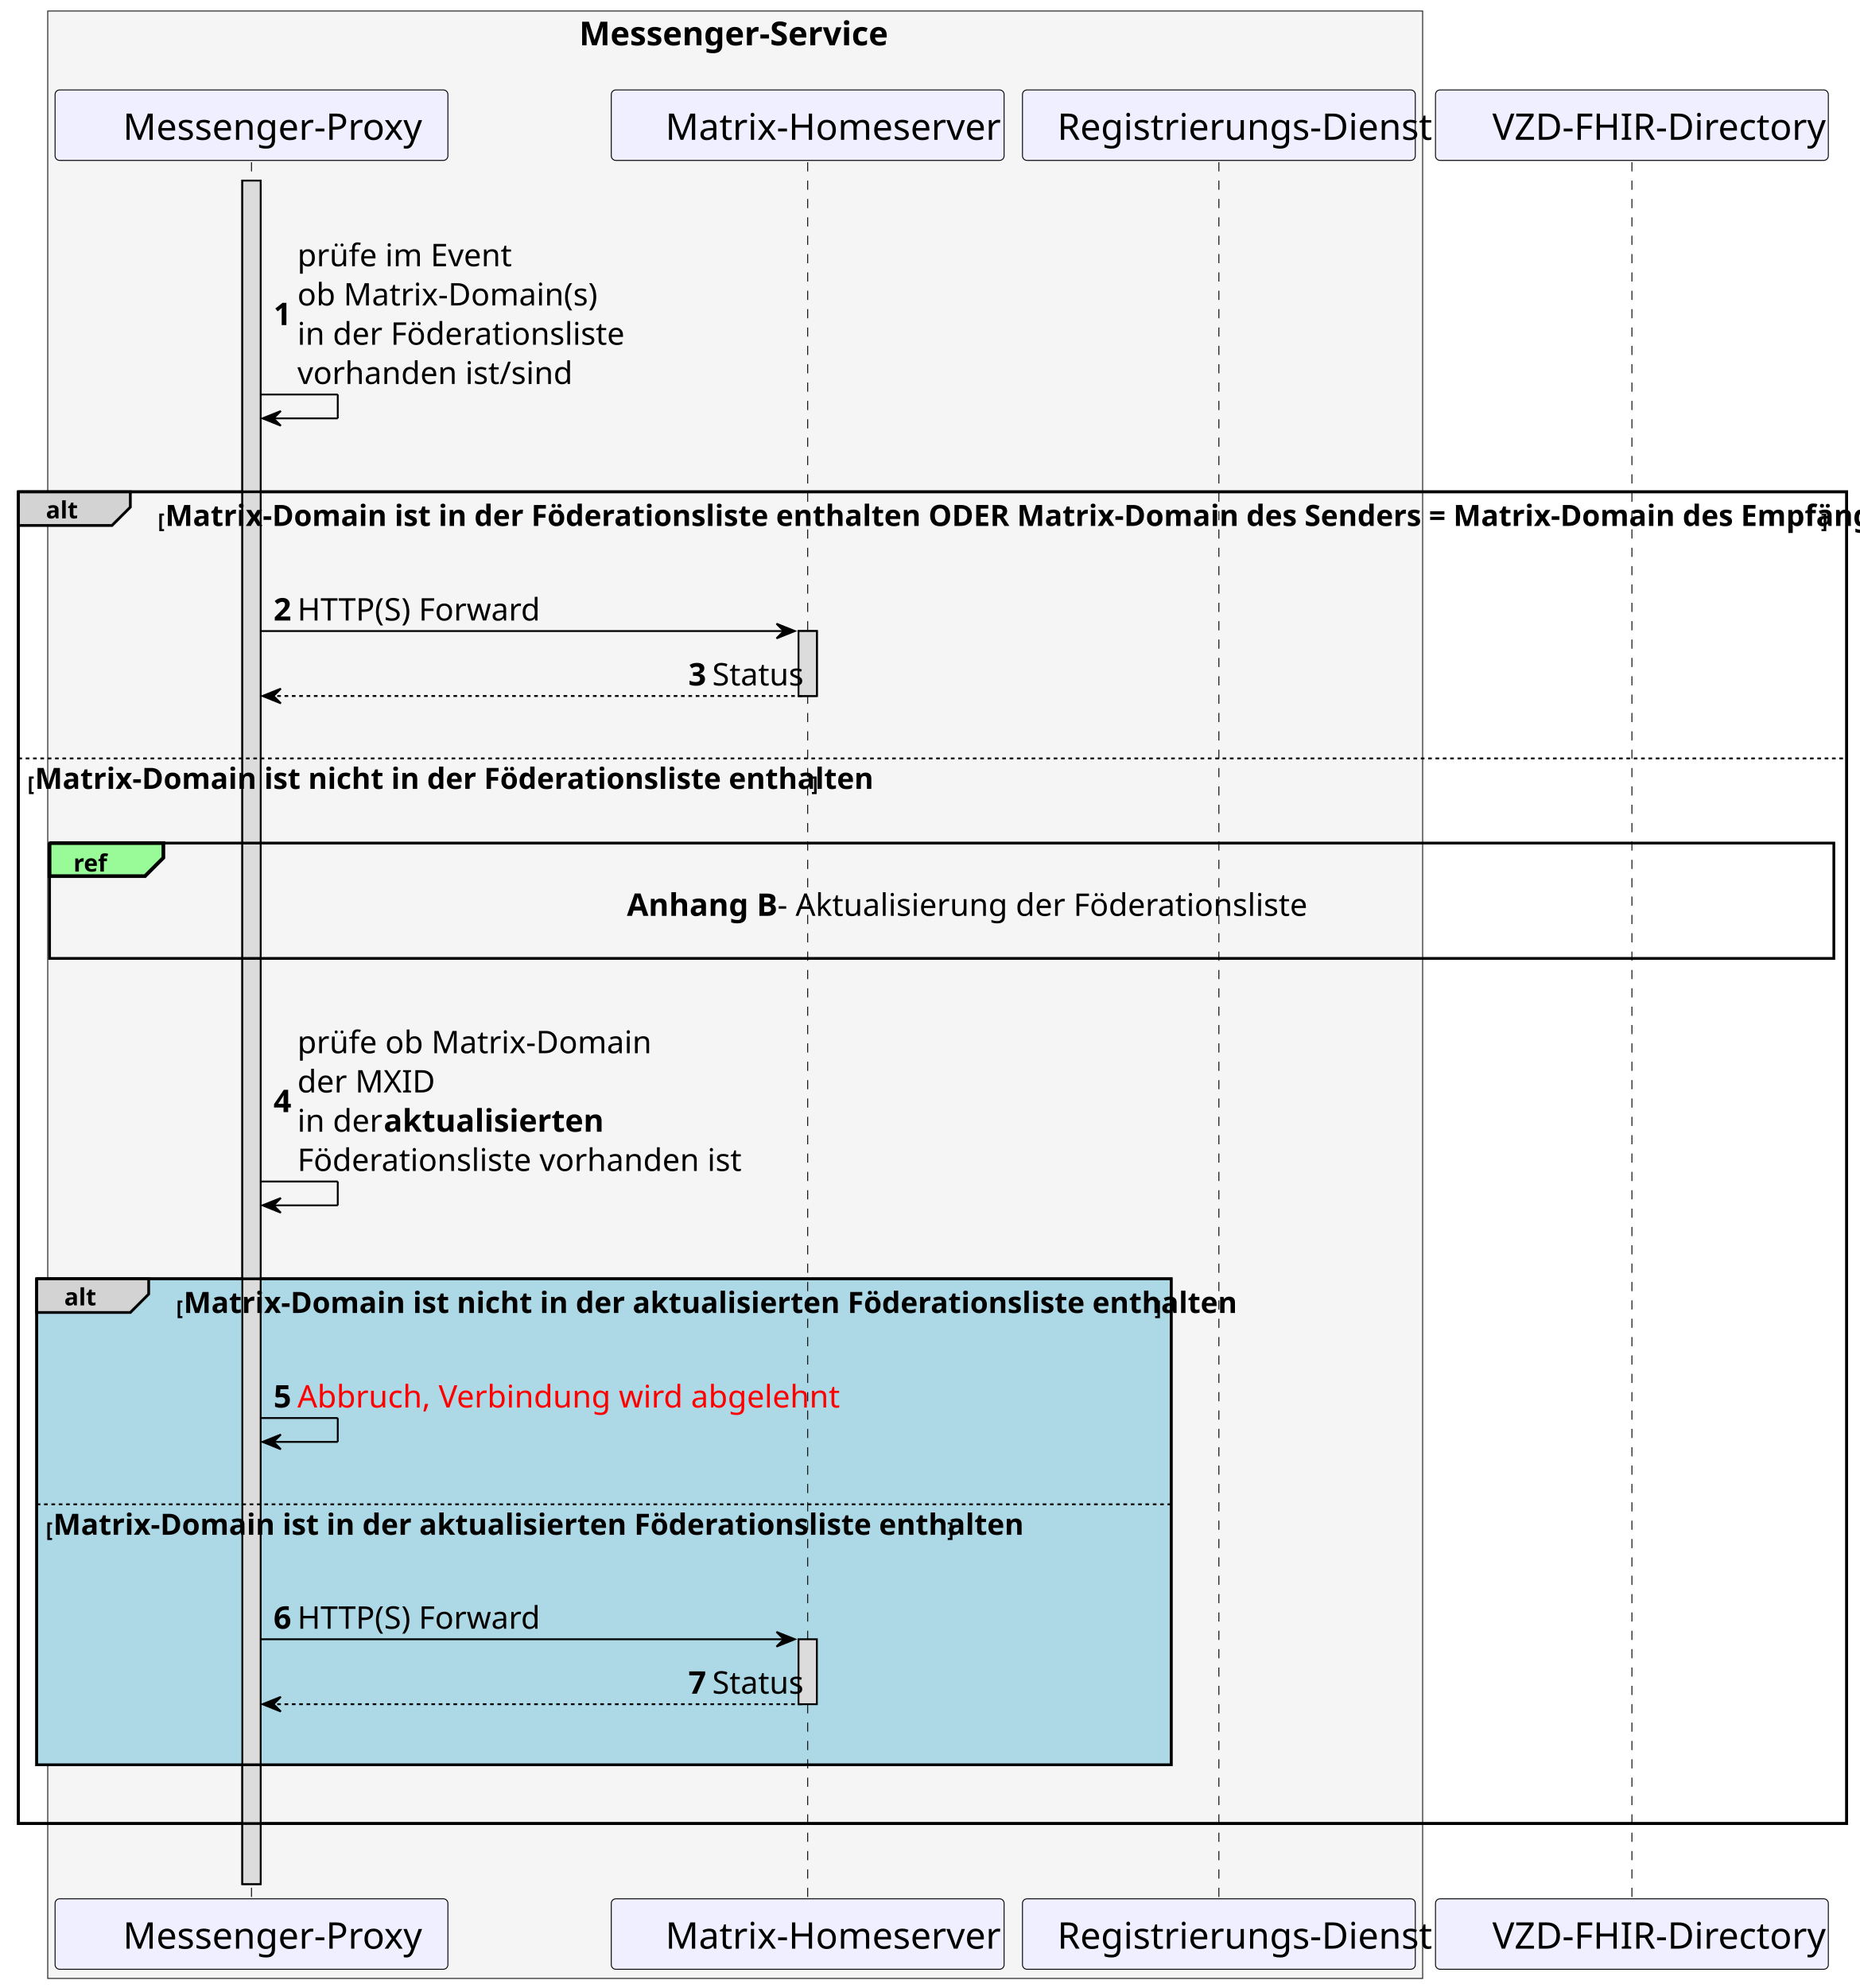
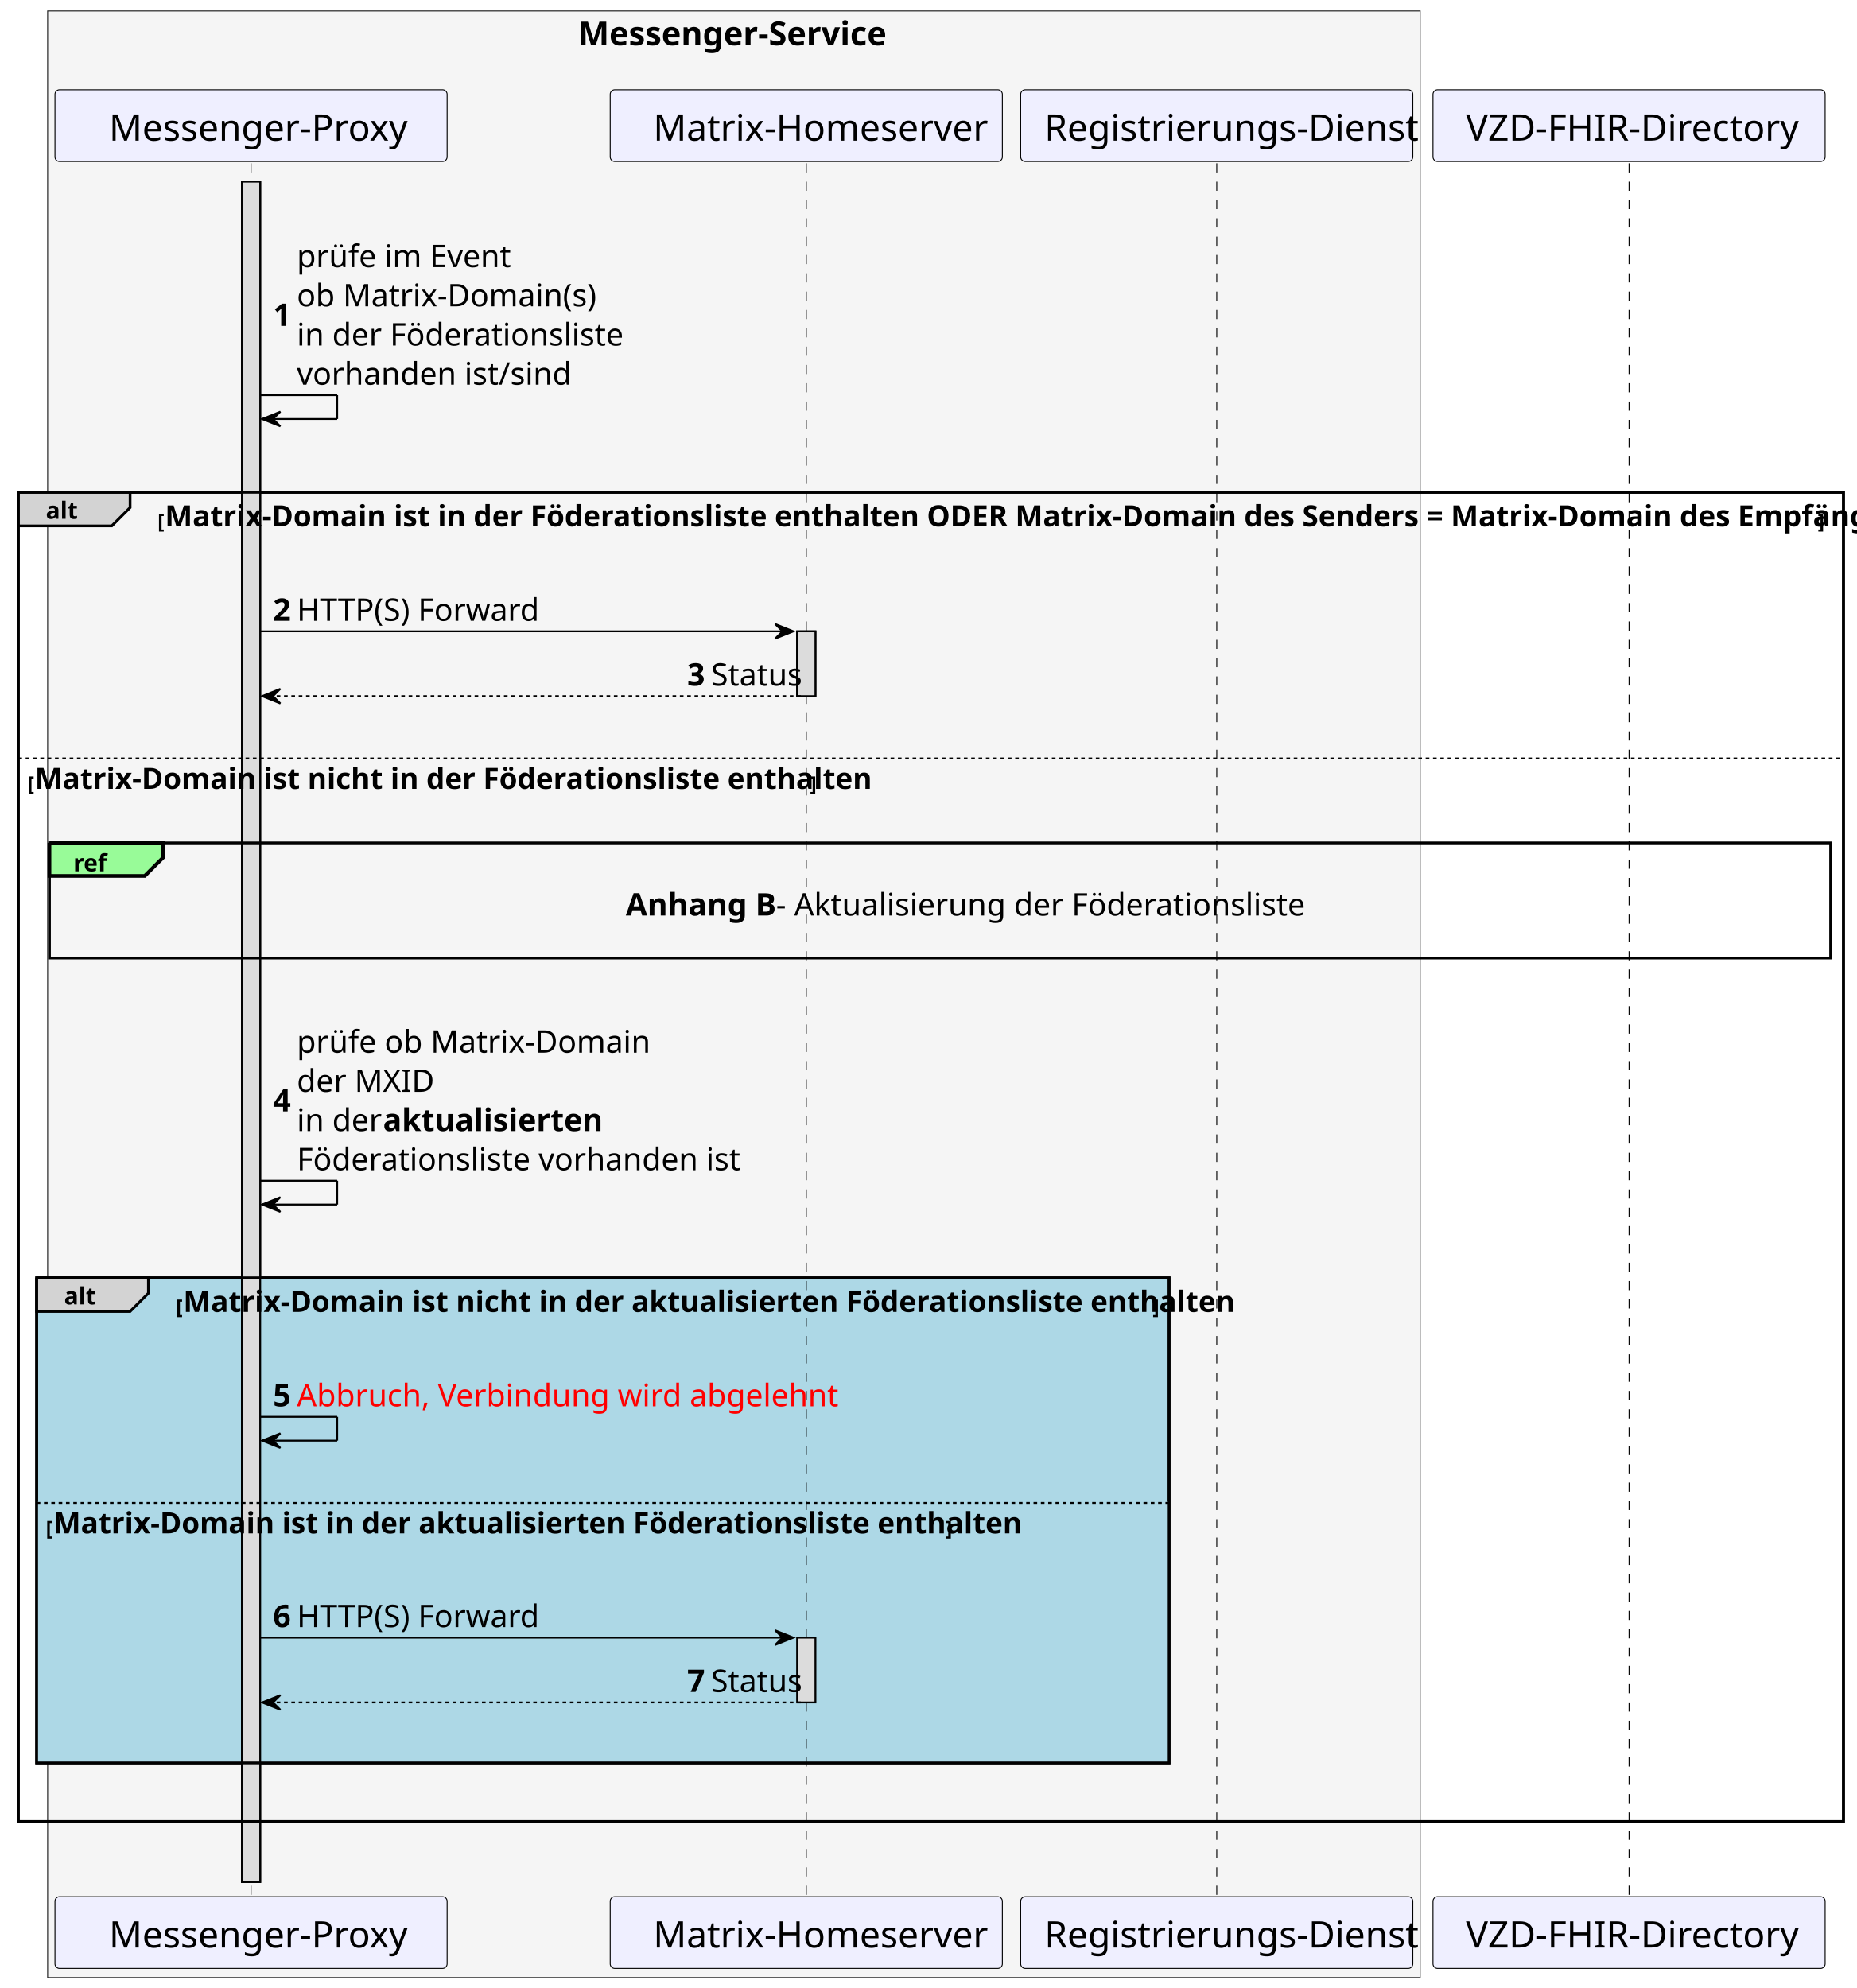
- <svg xmlns="http://www.w3.org/2000/svg" contentStyleType="text/css" height="1083px" preserveAspectRatio="none" style="width:1013px;height:1083px;background:#FFFFFF;" version="1.1" viewBox="0 0 1013 1083" width="1013px" zoomAndPan="magnify">
+ <svg xmlns="http://www.w3.org/2000/svg" contentStyleType="text/css" height="1085px" preserveAspectRatio="none" style="width:1013px;height:1085px;background:#FFFFFF;" version="1.1" viewBox="0 0 1013 1085" width="1013px" zoomAndPan="magnify">
  <defs />
  <g>
-     <rect fill="#F5F5F5" height="1071.789" style="stroke:#181818;stroke-width:0.5;" width="749" x="26" y="6" />
+     <rect fill="#F5F5F5" height="1073.312" style="stroke:#181818;stroke-width:0.5;" width="749" x="26" y="6" />
    <text fill="#000000" font-family="sans-serif" font-size="18" font-weight="bold" lengthAdjust="spacing" textLength="170" x="315.5" y="24.686">Messenger-Service</text>
    <text fill="#000000" font-family="sans-serif" font-size="13" font-weight="bold" lengthAdjust="spacing" textLength="4" x="315.5" y="42.136"> </text>
-     <rect fill="#DCDCDC" height="928.008" style="stroke:#000000;stroke-width:1.0;" width="10" x="132" y="98.387" />
-     <rect fill="#DCDCDC" height="35.383" style="stroke:#000000;stroke-width:1.0;" width="10" x="435" y="343.777" />
-     <rect fill="#DCDCDC" height="35.383" style="stroke:#000000;stroke-width:1.0;" width="10" x="435" y="893.012" />
-     <rect fill="none" height="725.477" style="stroke:#000000;stroke-width:1.5;" width="996" x="10" y="267.918" />
-     <rect fill="#ADD8E6" height="264.75" style="stroke:#000000;stroke-width:1.5;" width="618" x="20" y="696.644" />
-     <rect fill="#ADD8E6" height="142.891" style="stroke:none;stroke-width:1.0;" width="618" x="20" y="818.504" />
-     <line style="stroke:#000000;stroke-width:0.5;stroke-dasharray:5.0,5.0;" x1="137" x2="137" y1="88.387" y2="1035.395" />
-     <line style="stroke:#000000;stroke-width:0.5;stroke-dasharray:5.0,5.0;" x1="440" x2="440" y1="88.387" y2="1035.395" />
-     <line style="stroke:#000000;stroke-width:0.5;stroke-dasharray:5.0,5.0;" x1="664" x2="664" y1="88.387" y2="1035.395" />
-     <line style="stroke:#000000;stroke-width:0.5;stroke-dasharray:5.0,5.0;" x1="889" x2="889" y1="88.387" y2="1035.395" />
-     <rect fill="#EFEFFF" height="38.395" rx="2.5" ry="2.5" style="stroke:#000000;stroke-width:0.5;" width="214" x="30" y="48.992" />
-     <text fill="#000000" font-family="Impact" font-size="20" lengthAdjust="spacing" textLength="140" x="67" y="76.168">Messenger-Proxy</text>
-     <rect fill="#EFEFFF" height="38.395" rx="2.5" ry="2.5" style="stroke:#000000;stroke-width:0.5;" width="214" x="30" y="1034.395" />
-     <text fill="#000000" font-family="Impact" font-size="20" lengthAdjust="spacing" textLength="140" x="67" y="1061.57">Messenger-Proxy</text>
-     <rect fill="#EFEFFF" height="38.395" rx="2.5" ry="2.5" style="stroke:#000000;stroke-width:0.5;" width="214" x="333" y="48.992" />
-     <text fill="#000000" font-family="Impact" font-size="20" lengthAdjust="spacing" textLength="155" x="362.5" y="76.168">Matrix-Homeserver</text>
-     <rect fill="#EFEFFF" height="38.395" rx="2.5" ry="2.5" style="stroke:#000000;stroke-width:0.5;" width="214" x="333" y="1034.395" />
-     <text fill="#000000" font-family="Impact" font-size="20" lengthAdjust="spacing" textLength="155" x="362.5" y="1061.57">Matrix-Homeserver</text>
-     <rect fill="#EFEFFF" height="38.395" rx="2.5" ry="2.5" style="stroke:#000000;stroke-width:0.5;" width="214" x="557" y="48.992" />
-     <text fill="#000000" font-family="Impact" font-size="20" lengthAdjust="spacing" textLength="176" x="576" y="76.168">Registrierungs-Dienst</text>
-     <rect fill="#EFEFFF" height="38.395" rx="2.5" ry="2.5" style="stroke:#000000;stroke-width:0.5;" width="214" x="557" y="1034.395" />
-     <text fill="#000000" font-family="Impact" font-size="20" lengthAdjust="spacing" textLength="176" x="576" y="1061.57">Registrierungs-Dienst</text>
-     <rect fill="#EFEFFF" height="38.395" rx="2.5" ry="2.5" style="stroke:#000000;stroke-width:0.5;" width="214" x="782" y="48.992" />
-     <text fill="#000000" font-family="Impact" font-size="20" lengthAdjust="spacing" textLength="152" x="813" y="76.168">VZD-FHIR-Directory</text>
-     <rect fill="#EFEFFF" height="38.395" rx="2.5" ry="2.5" style="stroke:#000000;stroke-width:0.5;" width="214" x="782" y="1034.395" />
-     <text fill="#000000" font-family="Impact" font-size="20" lengthAdjust="spacing" textLength="152" x="813" y="1061.57">VZD-FHIR-Directory</text>
-     <rect fill="#DCDCDC" height="928.008" style="stroke:#000000;stroke-width:1.0;" width="10" x="132" y="98.387" />
-     <rect fill="#DCDCDC" height="35.383" style="stroke:#000000;stroke-width:1.0;" width="10" x="435" y="343.777" />
-     <rect fill="#DCDCDC" height="35.383" style="stroke:#000000;stroke-width:1.0;" width="10" x="435" y="893.012" />
-     <line style="stroke:#000000;stroke-width:1.0;" x1="142" x2="184" y1="214.918" y2="214.918" />
-     <line style="stroke:#000000;stroke-width:1.0;" x1="184" x2="184" y1="214.918" y2="227.918" />
-     <line style="stroke:#000000;stroke-width:1.0;" x1="143" x2="184" y1="227.918" y2="227.918" />
-     <polygon fill="#000000" points="153,223.918,143,227.918,153,231.918,149,227.918" style="stroke:#000000;stroke-width:1.0;" />
-     <text fill="#000000" font-family="sans-serif" font-size="17" font-weight="bold" lengthAdjust="spacing" textLength="9" x="149" y="177.108">1</text>
-     <text fill="#000000" font-family="sans-serif" font-size="17" lengthAdjust="spacing" textLength="105" x="162" y="145.034">prüfe im Event</text>
-     <text fill="#000000" font-family="sans-serif" font-size="17" lengthAdjust="spacing" textLength="148" x="162" y="166.417">ob Matrix-Domain(s)</text>
-     <text fill="#000000" font-family="sans-serif" font-size="17" lengthAdjust="spacing" textLength="161" x="162" y="187.8">in der Föderationsliste</text>
-     <text fill="#000000" font-family="sans-serif" font-size="17" lengthAdjust="spacing" textLength="132" x="162" y="209.183">vorhanden ist/sind</text>
-     <path d="M10,267.918 L71,267.918 L71,276.269 L61,286.269 L10,286.269 L10,267.918 " fill="#D3D3D3" style="stroke:#000000;stroke-width:1.5;" />
-     <rect fill="none" height="725.477" style="stroke:#000000;stroke-width:1.5;" width="996" x="10" y="267.918" />
-     <text fill="#000000" font-family="sans-serif" font-size="13" font-weight="bold" lengthAdjust="spacing" textLength="16" x="25" y="282.413">alt</text>
-     <text fill="#000000" font-family="sans-serif" font-size="11" font-weight="bold" lengthAdjust="spacing" textLength="4" x="86" y="287.626">[</text>
-     <text fill="#000000" font-family="sans-serif" font-size="16" font-weight="bold" lengthAdjust="spacing" textLength="902" x="90" y="286.527">Matrix-Domain ist in der Föderationsliste enthalten ODER Matrix-Domain des Senders = Matrix-Domain des Empfängers</text>
-     <text fill="#000000" font-family="sans-serif" font-size="11" font-weight="bold" lengthAdjust="spacing" textLength="4" x="992" y="287.626">]</text>
-     <polygon fill="#000000" points="423,339.777,433,343.777,423,347.777,427,343.777" style="stroke:#000000;stroke-width:1.0;" />
-     <line style="stroke:#000000;stroke-width:1.0;" x1="142" x2="429" y1="343.777" y2="343.777" />
-     <text fill="#000000" font-family="sans-serif" font-size="17" font-weight="bold" lengthAdjust="spacing" textLength="9" x="149" y="338.042">2</text>
-     <text fill="#000000" font-family="sans-serif" font-size="17" lengthAdjust="spacing" textLength="128" x="162" y="338.042">HTTP(S) Forward</text>
-     <polygon fill="#000000" points="153,375.16,143,379.16,153,383.16,149,379.16" style="stroke:#000000;stroke-width:1.0;" />
-     <line style="stroke:#000000;stroke-width:1.0;stroke-dasharray:2.0,2.0;" x1="147" x2="439" y1="379.16" y2="379.16" />
-     <text fill="#000000" font-family="sans-serif" font-size="17" font-weight="bold" lengthAdjust="spacing" textLength="9" x="375" y="373.425">3</text>
-     <text fill="#000000" font-family="sans-serif" font-size="17" lengthAdjust="spacing" textLength="45" x="388" y="373.425">Status</text>
-     <line style="stroke:#000000;stroke-width:1.0;stroke-dasharray:2.0,2.0;" x1="10" x2="1006" y1="413.16" y2="413.16" />
-     <text fill="#000000" font-family="sans-serif" font-size="11" font-weight="bold" lengthAdjust="spacing" textLength="4" x="15" y="430.868">[</text>
-     <text fill="#000000" font-family="sans-serif" font-size="16" font-weight="bold" lengthAdjust="spacing" textLength="423" x="19" y="429.769">Matrix-Domain ist nicht in der Föderationsliste enthalten</text>
-     <text fill="#000000" font-family="sans-serif" font-size="11" font-weight="bold" lengthAdjust="spacing" textLength="4" x="442" y="430.868">]</text>
-     <rect fill="none" height="62.828" style="stroke:#000000;stroke-width:1.5;" width="972" x="27" y="459.285" />
-     <path d="M27,459.285 L89,459.285 L89,467.285 L79,477.285 L27,477.285 L27,459.285 " fill="#98FB98" style="stroke:#000000;stroke-width:2.0;" />
-     <text fill="#000000" font-family="sans-serif" font-size="13" font-weight="bold" lengthAdjust="spacing" textLength="17" x="40" y="474.78">ref</text>
-     <text fill="#000000" font-family="sans-serif" font-size="17" font-weight="bold" lengthAdjust="spacing" textLength="77" x="341.5" y="498.933">Anhang B</text>
-     <text fill="#000000" font-family="sans-serif" font-size="17" lengthAdjust="spacing" textLength="261" x="423.5" y="498.933">- Aktualisierung der Föderationsliste</text>
-     <text fill="#000000" font-family="sans-serif" font-size="12" lengthAdjust="spacing" textLength="3" x="511.5" y="515.125"> </text>
-     <line style="stroke:#000000;stroke-width:1.0;" x1="142" x2="184" y1="643.644" y2="643.644" />
-     <line style="stroke:#000000;stroke-width:1.0;" x1="184" x2="184" y1="643.644" y2="656.644" />
-     <line style="stroke:#000000;stroke-width:1.0;" x1="143" x2="184" y1="656.644" y2="656.644" />
-     <polygon fill="#000000" points="153,652.644,143,656.644,153,660.644,149,656.644" style="stroke:#000000;stroke-width:1.0;" />
-     <text fill="#000000" font-family="sans-serif" font-size="17" font-weight="bold" lengthAdjust="spacing" textLength="9" x="149" y="605.835">4</text>
-     <text fill="#000000" font-family="sans-serif" font-size="17" lengthAdjust="spacing" textLength="171" x="162" y="573.761">prüfe ob Matrix-Domain</text>
-     <text fill="#000000" font-family="sans-serif" font-size="17" lengthAdjust="spacing" textLength="70" x="162" y="595.144">der MXID</text>
-     <text fill="#000000" font-family="sans-serif" font-size="17" lengthAdjust="spacing" textLength="42" x="162" y="616.526">in der</text>
-     <text fill="#000000" font-family="sans-serif" font-size="17" font-weight="bold" lengthAdjust="spacing" textLength="105" x="209" y="616.526">aktualisierten</text>
-     <text fill="#000000" font-family="sans-serif" font-size="17" lengthAdjust="spacing" textLength="5" x="314" y="616.526"> </text>
-     <text fill="#000000" font-family="sans-serif" font-size="17" lengthAdjust="spacing" textLength="216" x="162" y="637.909">Föderationsliste vorhanden ist</text>
-     <path d="M20,696.644 L81,696.644 L81,704.996 L71,714.996 L20,714.996 L20,696.644 " fill="#D3D3D3" style="stroke:#000000;stroke-width:1.5;" />
-     <rect fill="none" height="264.75" style="stroke:#000000;stroke-width:1.5;" width="618" x="20" y="696.644" />
-     <text fill="#000000" font-family="sans-serif" font-size="13" font-weight="bold" lengthAdjust="spacing" textLength="16" x="35" y="711.14">alt</text>
-     <text fill="#000000" font-family="sans-serif" font-size="11" font-weight="bold" lengthAdjust="spacing" textLength="4" x="96" y="716.352">[</text>
-     <text fill="#000000" font-family="sans-serif" font-size="16" font-weight="bold" lengthAdjust="spacing" textLength="529" x="100" y="715.254">Matrix-Domain ist nicht in der aktualisierten Föderationsliste enthalten</text>
-     <text fill="#000000" font-family="sans-serif" font-size="11" font-weight="bold" lengthAdjust="spacing" textLength="4" x="629" y="716.352">]</text>
-     <line style="stroke:#000000;stroke-width:1.0;" x1="142" x2="184" y1="772.504" y2="772.504" />
-     <line style="stroke:#000000;stroke-width:1.0;" x1="184" x2="184" y1="772.504" y2="785.504" />
-     <line style="stroke:#000000;stroke-width:1.0;" x1="143" x2="184" y1="785.504" y2="785.504" />
-     <polygon fill="#000000" points="153,781.504,143,785.504,153,789.504,149,785.504" style="stroke:#000000;stroke-width:1.0;" />
-     <text fill="#000000" font-family="sans-serif" font-size="17" font-weight="bold" lengthAdjust="spacing" textLength="9" x="149" y="766.769">5</text>
-     <text fill="#FF0000" font-family="sans-serif" font-size="17" lengthAdjust="spacing" textLength="266" x="162" y="766.769">Abbruch, Verbindung wird abgelehnt</text>
-     <line style="stroke:#000000;stroke-width:1.0;stroke-dasharray:2.0,2.0;" x1="20" x2="638" y1="819.504" y2="819.504" />
-     <text fill="#000000" font-family="sans-serif" font-size="11" font-weight="bold" lengthAdjust="spacing" textLength="4" x="25" y="837.212">[</text>
-     <text fill="#000000" font-family="sans-serif" font-size="16" font-weight="bold" lengthAdjust="spacing" textLength="487" x="29" y="836.113">Matrix-Domain ist in der aktualisierten Föderationsliste enthalten</text>
-     <text fill="#000000" font-family="sans-serif" font-size="11" font-weight="bold" lengthAdjust="spacing" textLength="4" x="516" y="837.212">]</text>
-     <polygon fill="#000000" points="423,889.012,433,893.012,423,897.012,427,893.012" style="stroke:#000000;stroke-width:1.0;" />
-     <line style="stroke:#000000;stroke-width:1.0;" x1="142" x2="429" y1="893.012" y2="893.012" />
-     <text fill="#000000" font-family="sans-serif" font-size="17" font-weight="bold" lengthAdjust="spacing" textLength="9" x="149" y="887.276">6</text>
-     <text fill="#000000" font-family="sans-serif" font-size="17" lengthAdjust="spacing" textLength="128" x="162" y="887.276">HTTP(S) Forward</text>
-     <polygon fill="#000000" points="153,924.394,143,928.394,153,932.394,149,928.394" style="stroke:#000000;stroke-width:1.0;" />
-     <line style="stroke:#000000;stroke-width:1.0;stroke-dasharray:2.0,2.0;" x1="147" x2="439" y1="928.394" y2="928.394" />
-     <text fill="#000000" font-family="sans-serif" font-size="17" font-weight="bold" lengthAdjust="spacing" textLength="9" x="375" y="922.659">7</text>
-     <text fill="#000000" font-family="sans-serif" font-size="17" lengthAdjust="spacing" textLength="45" x="388" y="922.659">Status</text>
+     <rect fill="#DCDCDC" height="928.008" style="stroke:#000000;stroke-width:1.0;" width="10" x="132" y="99.148" />
+     <rect fill="#DCDCDC" height="35.383" style="stroke:#000000;stroke-width:1.0;" width="10" x="435" y="344.539" />
+     <rect fill="#DCDCDC" height="35.383" style="stroke:#000000;stroke-width:1.0;" width="10" x="435" y="893.773" />
+     <rect fill="none" height="725.477" style="stroke:#000000;stroke-width:1.5;" width="996" x="10" y="268.68" />
+     <rect fill="#ADD8E6" height="264.75" style="stroke:#000000;stroke-width:1.5;" width="618" x="20" y="697.406" />
+     <rect fill="#ADD8E6" height="142.891" style="stroke:none;stroke-width:1.0;" width="618" x="20" y="819.266" />
+     <line style="stroke:#000000;stroke-width:0.5;stroke-dasharray:5.0,5.0;" x1="137" x2="137" y1="89.148" y2="1036.156" />
+     <line style="stroke:#000000;stroke-width:0.5;stroke-dasharray:5.0,5.0;" x1="440" x2="440" y1="89.148" y2="1036.156" />
+     <line style="stroke:#000000;stroke-width:0.5;stroke-dasharray:5.0,5.0;" x1="664" x2="664" y1="89.148" y2="1036.156" />
+     <line style="stroke:#000000;stroke-width:0.5;stroke-dasharray:5.0,5.0;" x1="889" x2="889" y1="89.148" y2="1036.156" />
+     <rect fill="#EFEFFF" height="39.156" rx="2.5" ry="2.5" style="stroke:#000000;stroke-width:0.5;" width="214" x="30" y="48.992" />
+     <text fill="#000000" font-family="sans-serif" font-size="20" lengthAdjust="spacing" textLength="155" x="59.5" y="76.754">Messenger-Proxy</text>
+     <rect fill="#EFEFFF" height="39.156" rx="2.5" ry="2.5" style="stroke:#000000;stroke-width:0.5;" width="214" x="30" y="1035.156" />
+     <text fill="#000000" font-family="sans-serif" font-size="20" lengthAdjust="spacing" textLength="155" x="59.5" y="1062.918">Messenger-Proxy</text>
+     <rect fill="#EFEFFF" height="39.156" rx="2.5" ry="2.5" style="stroke:#000000;stroke-width:0.5;" width="214" x="333" y="48.992" />
+     <text fill="#000000" font-family="sans-serif" font-size="20" lengthAdjust="spacing" textLength="167" x="356.5" y="76.754">Matrix-Homeserver</text>
+     <rect fill="#EFEFFF" height="39.156" rx="2.5" ry="2.5" style="stroke:#000000;stroke-width:0.5;" width="214" x="333" y="1035.156" />
+     <text fill="#000000" font-family="sans-serif" font-size="20" lengthAdjust="spacing" textLength="167" x="356.5" y="1062.918">Matrix-Homeserver</text>
+     <rect fill="#EFEFFF" height="39.156" rx="2.5" ry="2.5" style="stroke:#000000;stroke-width:0.5;" width="214" x="557" y="48.992" />
+     <text fill="#000000" font-family="sans-serif" font-size="20" lengthAdjust="spacing" textLength="188" x="570" y="76.754">Registrierungs-Dienst</text>
+     <rect fill="#EFEFFF" height="39.156" rx="2.5" ry="2.5" style="stroke:#000000;stroke-width:0.5;" width="214" x="557" y="1035.156" />
+     <text fill="#000000" font-family="sans-serif" font-size="20" lengthAdjust="spacing" textLength="188" x="570" y="1062.918">Registrierungs-Dienst</text>
+     <rect fill="#EFEFFF" height="39.156" rx="2.5" ry="2.5" style="stroke:#000000;stroke-width:0.5;" width="214" x="782" y="48.992" />
+     <text fill="#000000" font-family="sans-serif" font-size="20" lengthAdjust="spacing" textLength="178" x="800" y="76.754">VZD-FHIR-Directory</text>
+     <rect fill="#EFEFFF" height="39.156" rx="2.5" ry="2.5" style="stroke:#000000;stroke-width:0.5;" width="214" x="782" y="1035.156" />
+     <text fill="#000000" font-family="sans-serif" font-size="20" lengthAdjust="spacing" textLength="178" x="800" y="1062.918">VZD-FHIR-Directory</text>
+     <rect fill="#DCDCDC" height="928.008" style="stroke:#000000;stroke-width:1.0;" width="10" x="132" y="99.148" />
+     <rect fill="#DCDCDC" height="35.383" style="stroke:#000000;stroke-width:1.0;" width="10" x="435" y="344.539" />
+     <rect fill="#DCDCDC" height="35.383" style="stroke:#000000;stroke-width:1.0;" width="10" x="435" y="893.773" />
+     <line style="stroke:#000000;stroke-width:1.0;" x1="142" x2="184" y1="215.68" y2="215.68" />
+     <line style="stroke:#000000;stroke-width:1.0;" x1="184" x2="184" y1="215.68" y2="228.68" />
+     <line style="stroke:#000000;stroke-width:1.0;" x1="143" x2="184" y1="228.68" y2="228.68" />
+     <polygon fill="#000000" points="153,224.68,143,228.68,153,232.68,149,228.68" style="stroke:#000000;stroke-width:1.0;" />
+     <text fill="#000000" font-family="sans-serif" font-size="17" font-weight="bold" lengthAdjust="spacing" textLength="9" x="149" y="177.87">1</text>
+     <text fill="#000000" font-family="sans-serif" font-size="17" lengthAdjust="spacing" textLength="105" x="162" y="145.796">prüfe im Event</text>
+     <text fill="#000000" font-family="sans-serif" font-size="17" lengthAdjust="spacing" textLength="148" x="162" y="167.179">ob Matrix-Domain(s)</text>
+     <text fill="#000000" font-family="sans-serif" font-size="17" lengthAdjust="spacing" textLength="161" x="162" y="188.561">in der Föderationsliste</text>
+     <text fill="#000000" font-family="sans-serif" font-size="17" lengthAdjust="spacing" textLength="132" x="162" y="209.944">vorhanden ist/sind</text>
+     <path d="M10,268.68 L71,268.68 L71,277.031 L61,287.031 L10,287.031 L10,268.68 " fill="#D3D3D3" style="stroke:#000000;stroke-width:1.5;" />
+     <rect fill="none" height="725.477" style="stroke:#000000;stroke-width:1.5;" width="996" x="10" y="268.68" />
+     <text fill="#000000" font-family="sans-serif" font-size="13" font-weight="bold" lengthAdjust="spacing" textLength="16" x="25" y="283.175">alt</text>
+     <text fill="#000000" font-family="sans-serif" font-size="11" font-weight="bold" lengthAdjust="spacing" textLength="4" x="86" y="288.388">[</text>
+     <text fill="#000000" font-family="sans-serif" font-size="16" font-weight="bold" lengthAdjust="spacing" textLength="902" x="90" y="287.289">Matrix-Domain ist in der Föderationsliste enthalten ODER Matrix-Domain des Senders = Matrix-Domain des Empfängers</text>
+     <text fill="#000000" font-family="sans-serif" font-size="11" font-weight="bold" lengthAdjust="spacing" textLength="4" x="992" y="288.388">]</text>
+     <polygon fill="#000000" points="423,340.539,433,344.539,423,348.539,427,344.539" style="stroke:#000000;stroke-width:1.0;" />
+     <line style="stroke:#000000;stroke-width:1.0;" x1="142" x2="429" y1="344.539" y2="344.539" />
+     <text fill="#000000" font-family="sans-serif" font-size="17" font-weight="bold" lengthAdjust="spacing" textLength="9" x="149" y="338.804">2</text>
+     <text fill="#000000" font-family="sans-serif" font-size="17" lengthAdjust="spacing" textLength="128" x="162" y="338.804">HTTP(S) Forward</text>
+     <polygon fill="#000000" points="153,375.922,143,379.922,153,383.922,149,379.922" style="stroke:#000000;stroke-width:1.0;" />
+     <line style="stroke:#000000;stroke-width:1.0;stroke-dasharray:2.0,2.0;" x1="147" x2="439" y1="379.922" y2="379.922" />
+     <text fill="#000000" font-family="sans-serif" font-size="17" font-weight="bold" lengthAdjust="spacing" textLength="9" x="375" y="374.187">3</text>
+     <text fill="#000000" font-family="sans-serif" font-size="17" lengthAdjust="spacing" textLength="45" x="388" y="374.187">Status</text>
+     <line style="stroke:#000000;stroke-width:1.0;stroke-dasharray:2.0,2.0;" x1="10" x2="1006" y1="413.922" y2="413.922" />
+     <text fill="#000000" font-family="sans-serif" font-size="11" font-weight="bold" lengthAdjust="spacing" textLength="4" x="15" y="431.63">[</text>
+     <text fill="#000000" font-family="sans-serif" font-size="16" font-weight="bold" lengthAdjust="spacing" textLength="423" x="19" y="430.531">Matrix-Domain ist nicht in der Föderationsliste enthalten</text>
+     <text fill="#000000" font-family="sans-serif" font-size="11" font-weight="bold" lengthAdjust="spacing" textLength="4" x="442" y="431.63">]</text>
+     <rect fill="none" height="62.828" style="stroke:#000000;stroke-width:1.5;" width="972" x="27" y="460.047" />
+     <path d="M27,460.047 L89,460.047 L89,468.047 L79,478.047 L27,478.047 L27,460.047 " fill="#98FB98" style="stroke:#000000;stroke-width:2.0;" />
+     <text fill="#000000" font-family="sans-serif" font-size="13" font-weight="bold" lengthAdjust="spacing" textLength="17" x="40" y="475.542">ref</text>
+     <text fill="#000000" font-family="sans-serif" font-size="17" font-weight="bold" lengthAdjust="spacing" textLength="77" x="341.5" y="499.694">Anhang B</text>
+     <text fill="#000000" font-family="sans-serif" font-size="17" lengthAdjust="spacing" textLength="261" x="423.5" y="499.694">- Aktualisierung der Föderationsliste</text>
+     <text fill="#000000" font-family="sans-serif" font-size="12" lengthAdjust="spacing" textLength="3" x="511.5" y="515.887"> </text>
+     <line style="stroke:#000000;stroke-width:1.0;" x1="142" x2="184" y1="644.406" y2="644.406" />
+     <line style="stroke:#000000;stroke-width:1.0;" x1="184" x2="184" y1="644.406" y2="657.406" />
+     <line style="stroke:#000000;stroke-width:1.0;" x1="143" x2="184" y1="657.406" y2="657.406" />
+     <polygon fill="#000000" points="153,653.406,143,657.406,153,661.406,149,657.406" style="stroke:#000000;stroke-width:1.0;" />
+     <text fill="#000000" font-family="sans-serif" font-size="17" font-weight="bold" lengthAdjust="spacing" textLength="9" x="149" y="606.597">4</text>
+     <text fill="#000000" font-family="sans-serif" font-size="17" lengthAdjust="spacing" textLength="171" x="162" y="574.523">prüfe ob Matrix-Domain</text>
+     <text fill="#000000" font-family="sans-serif" font-size="17" lengthAdjust="spacing" textLength="70" x="162" y="595.905">der MXID</text>
+     <text fill="#000000" font-family="sans-serif" font-size="17" lengthAdjust="spacing" textLength="42" x="162" y="617.288">in der</text>
+     <text fill="#000000" font-family="sans-serif" font-size="17" font-weight="bold" lengthAdjust="spacing" textLength="105" x="209" y="617.288">aktualisierten</text>
+     <text fill="#000000" font-family="sans-serif" font-size="17" lengthAdjust="spacing" textLength="5" x="314" y="617.288"> </text>
+     <text fill="#000000" font-family="sans-serif" font-size="17" lengthAdjust="spacing" textLength="216" x="162" y="638.671">Föderationsliste vorhanden ist</text>
+     <path d="M20,697.406 L81,697.406 L81,705.758 L71,715.758 L20,715.758 L20,697.406 " fill="#D3D3D3" style="stroke:#000000;stroke-width:1.5;" />
+     <rect fill="none" height="264.75" style="stroke:#000000;stroke-width:1.5;" width="618" x="20" y="697.406" />
+     <text fill="#000000" font-family="sans-serif" font-size="13" font-weight="bold" lengthAdjust="spacing" textLength="16" x="35" y="711.901">alt</text>
+     <text fill="#000000" font-family="sans-serif" font-size="11" font-weight="bold" lengthAdjust="spacing" textLength="4" x="96" y="717.114">[</text>
+     <text fill="#000000" font-family="sans-serif" font-size="16" font-weight="bold" lengthAdjust="spacing" textLength="529" x="100" y="716.016">Matrix-Domain ist nicht in der aktualisierten Föderationsliste enthalten</text>
+     <text fill="#000000" font-family="sans-serif" font-size="11" font-weight="bold" lengthAdjust="spacing" textLength="4" x="629" y="717.114">]</text>
+     <line style="stroke:#000000;stroke-width:1.0;" x1="142" x2="184" y1="773.266" y2="773.266" />
+     <line style="stroke:#000000;stroke-width:1.0;" x1="184" x2="184" y1="773.266" y2="786.266" />
+     <line style="stroke:#000000;stroke-width:1.0;" x1="143" x2="184" y1="786.266" y2="786.266" />
+     <polygon fill="#000000" points="153,782.266,143,786.266,153,790.266,149,786.266" style="stroke:#000000;stroke-width:1.0;" />
+     <text fill="#000000" font-family="sans-serif" font-size="17" font-weight="bold" lengthAdjust="spacing" textLength="9" x="149" y="767.53">5</text>
+     <text fill="#FF0000" font-family="sans-serif" font-size="17" lengthAdjust="spacing" textLength="266" x="162" y="767.53">Abbruch, Verbindung wird abgelehnt</text>
+     <line style="stroke:#000000;stroke-width:1.0;stroke-dasharray:2.0,2.0;" x1="20" x2="638" y1="820.266" y2="820.266" />
+     <text fill="#000000" font-family="sans-serif" font-size="11" font-weight="bold" lengthAdjust="spacing" textLength="4" x="25" y="837.974">[</text>
+     <text fill="#000000" font-family="sans-serif" font-size="16" font-weight="bold" lengthAdjust="spacing" textLength="487" x="29" y="836.875">Matrix-Domain ist in der aktualisierten Föderationsliste enthalten</text>
+     <text fill="#000000" font-family="sans-serif" font-size="11" font-weight="bold" lengthAdjust="spacing" textLength="4" x="516" y="837.974">]</text>
+     <polygon fill="#000000" points="423,889.773,433,893.773,423,897.773,427,893.773" style="stroke:#000000;stroke-width:1.0;" />
+     <line style="stroke:#000000;stroke-width:1.0;" x1="142" x2="429" y1="893.773" y2="893.773" />
+     <text fill="#000000" font-family="sans-serif" font-size="17" font-weight="bold" lengthAdjust="spacing" textLength="9" x="149" y="888.038">6</text>
+     <text fill="#000000" font-family="sans-serif" font-size="17" lengthAdjust="spacing" textLength="128" x="162" y="888.038">HTTP(S) Forward</text>
+     <polygon fill="#000000" points="153,925.156,143,929.156,153,933.156,149,929.156" style="stroke:#000000;stroke-width:1.0;" />
+     <line style="stroke:#000000;stroke-width:1.0;stroke-dasharray:2.0,2.0;" x1="147" x2="439" y1="929.156" y2="929.156" />
+     <text fill="#000000" font-family="sans-serif" font-size="17" font-weight="bold" lengthAdjust="spacing" textLength="9" x="375" y="923.421">7</text>
+     <text fill="#000000" font-family="sans-serif" font-size="17" lengthAdjust="spacing" textLength="45" x="388" y="923.421">Status</text>
  </g>
</svg>
